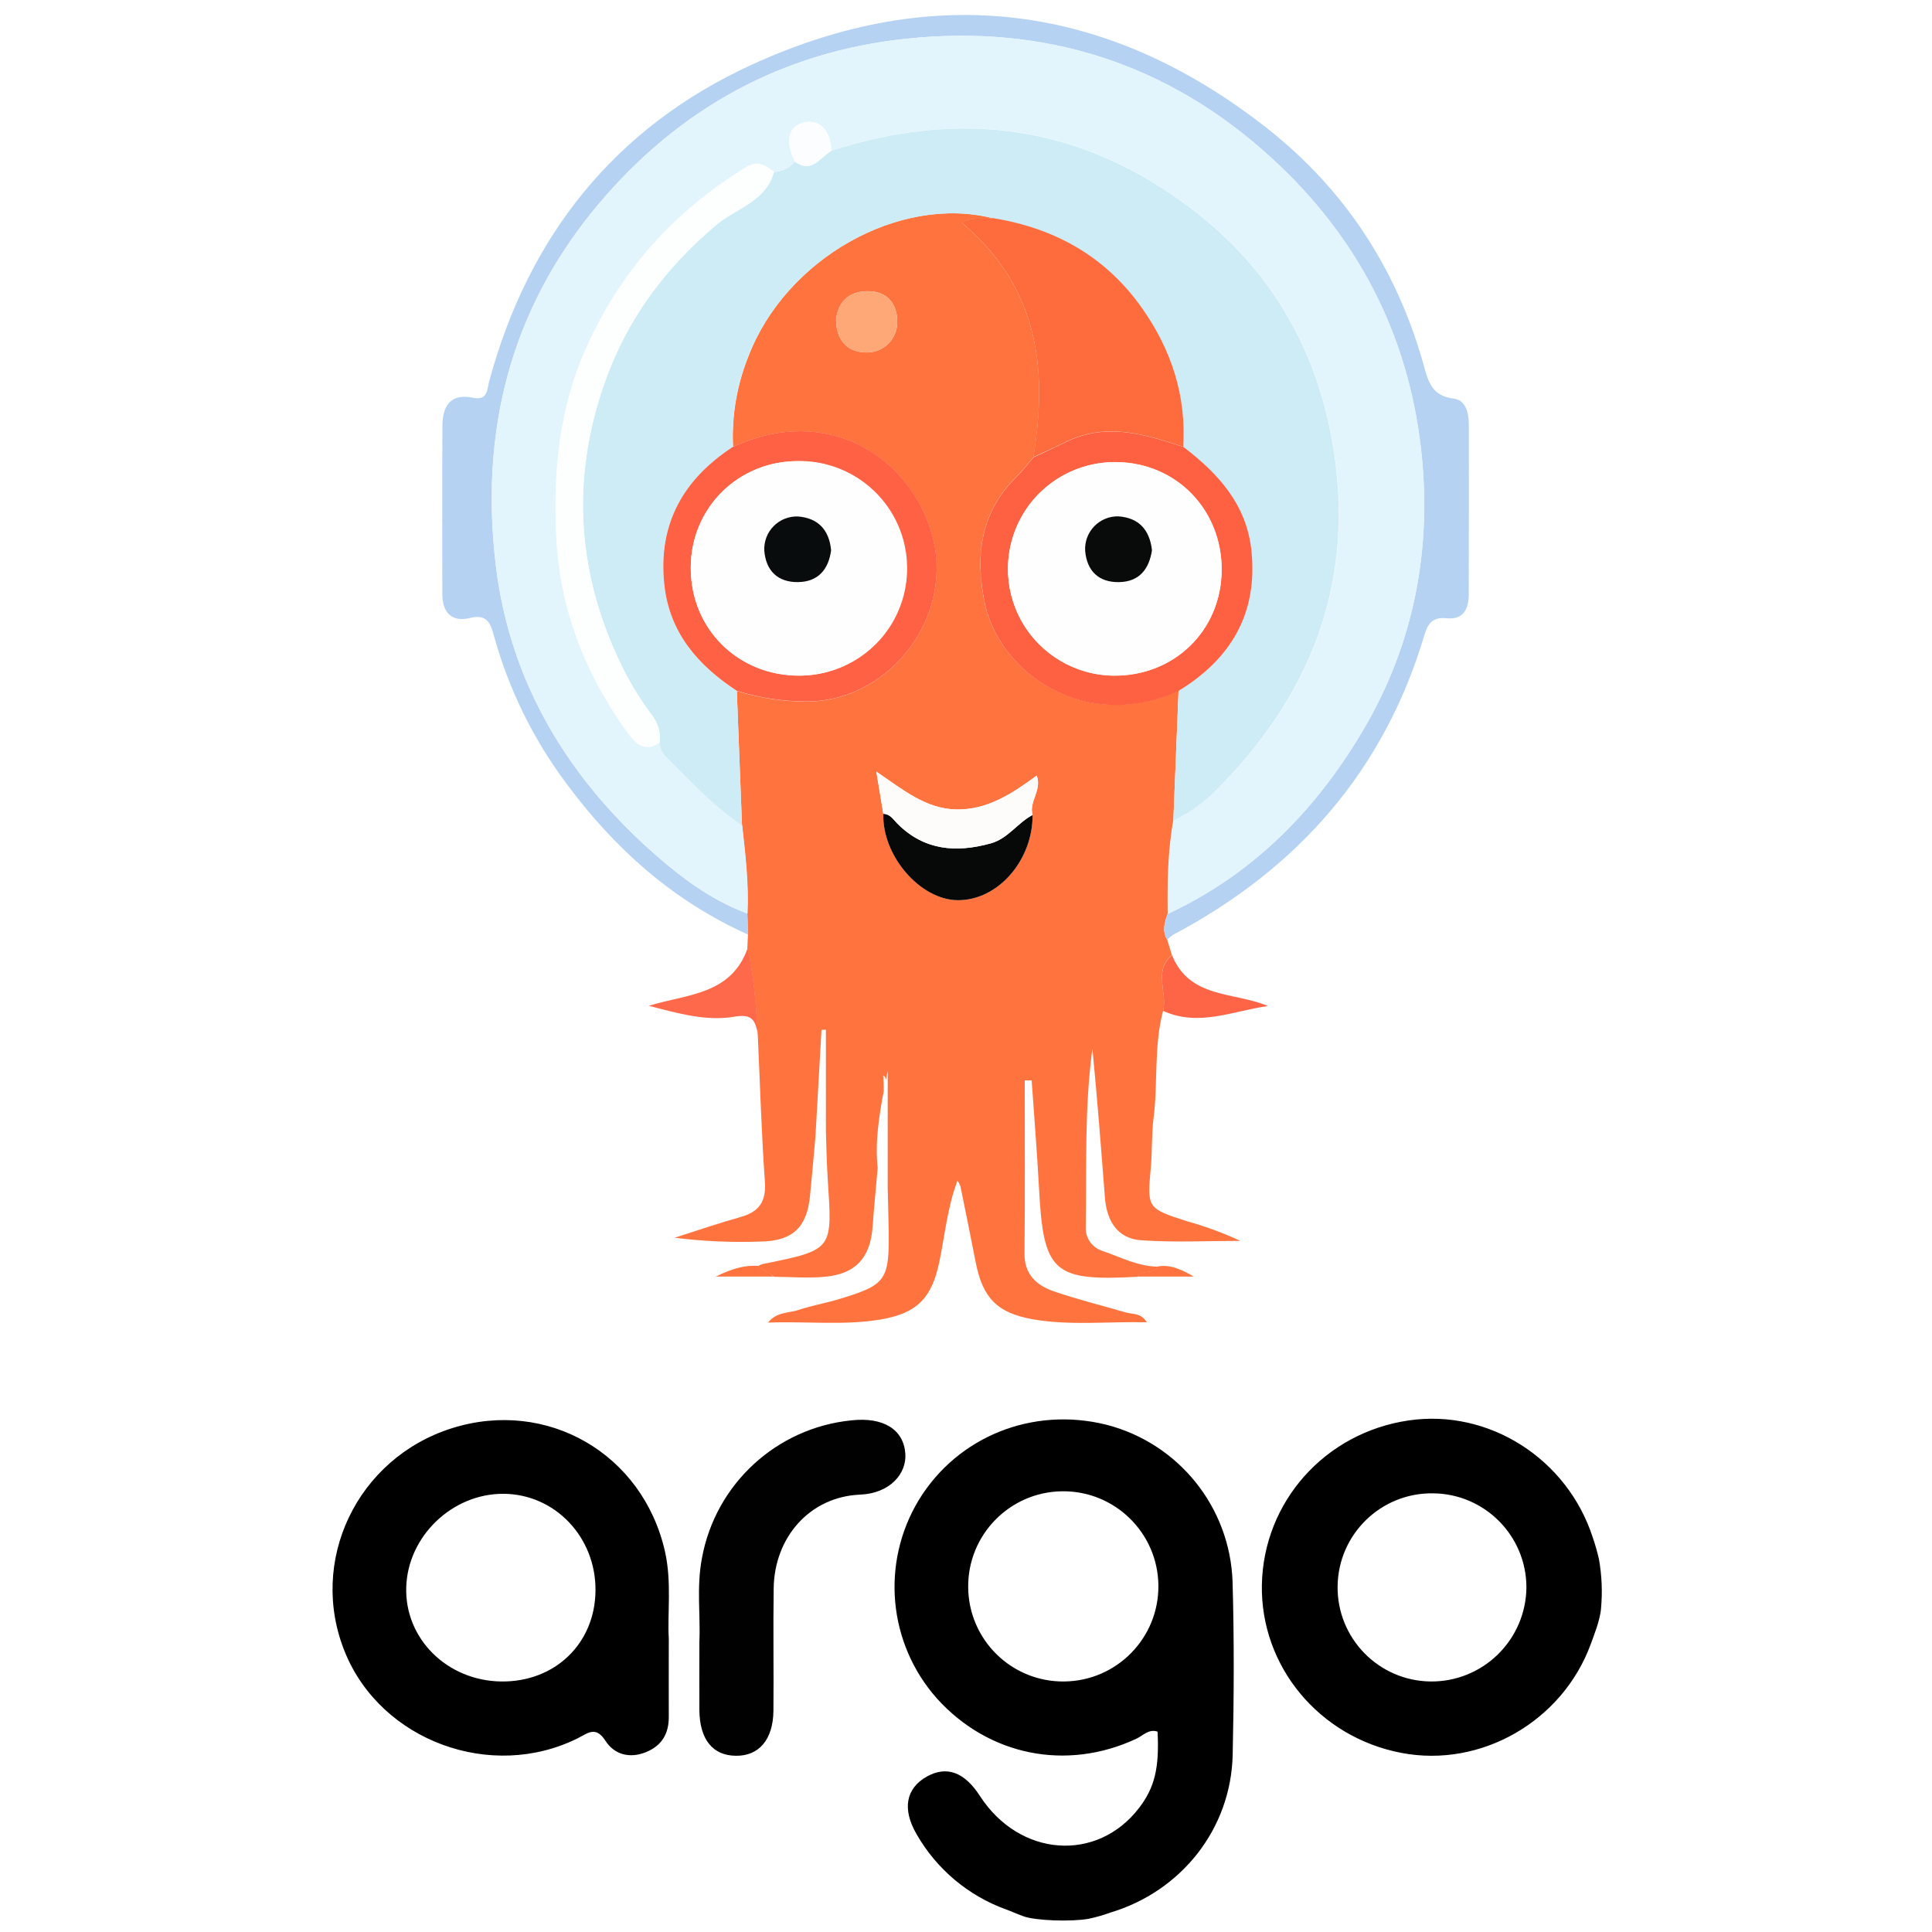
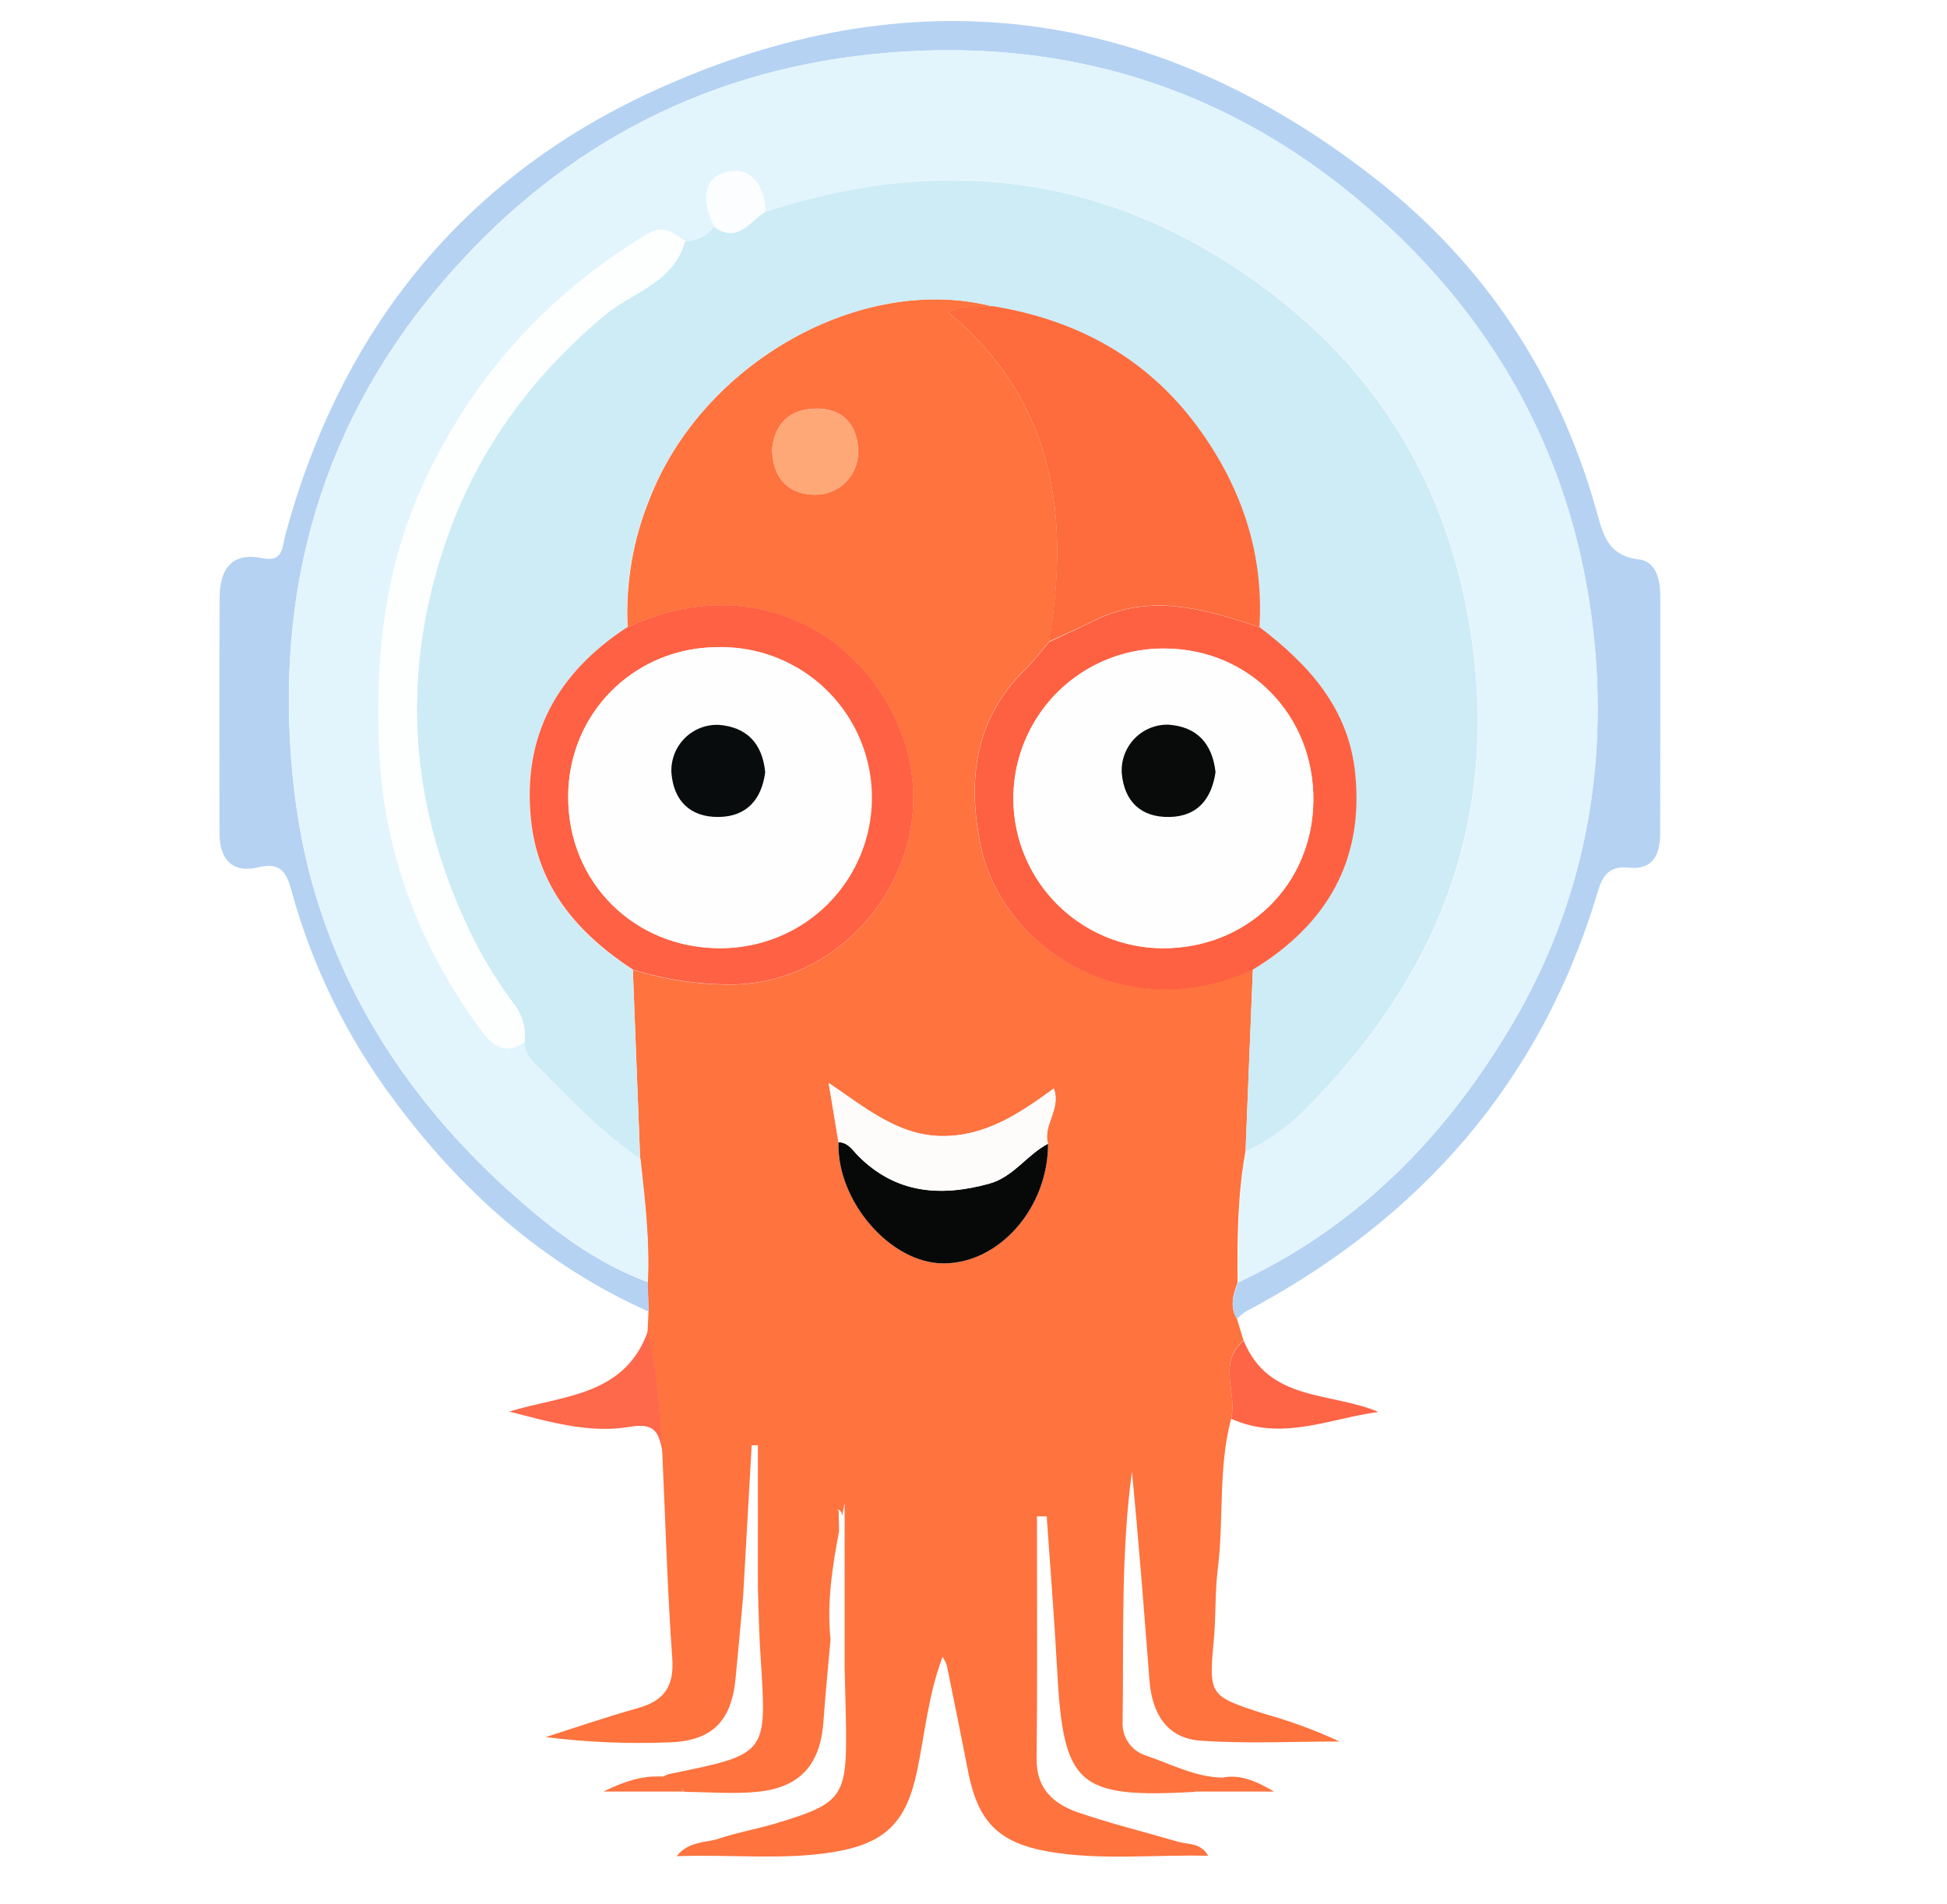
- <svg xmlns="http://www.w3.org/2000/svg" viewBox="0 0 128 128">
+ <svg xmlns="http://www.w3.org/2000/svg" viewBox="18.944 0 91.904 89.856" style="max-height: 500px" width="91.904" height="89.856">
  <path d="M73.281 94.387c-4.875-1.207-9.836.789-12.402 4.984a11.12 11.12 0 001.184 13.145c3.417 3.8 8.585 4.847 13.222 2.68.445-.208.824-.669 1.406-.47.125 2.391-.191 3.704-1.214 5.04-2.786 3.648-7.93 3.273-10.551-.774-1.028-1.59-2.2-2.02-3.516-1.293-1.39.778-1.652 2.145-.691 3.809a11.23 11.23 0 005.965 5.008c.453.168.394.168 1.086.43.789.308 3.222.386 4.351.179a10.29 10.29 0 001.438-.41c4.699-1.403 7.996-5.543 8.109-10.45.086-3.831.102-7.663-.008-11.495a11.13 11.13 0 00-8.379-10.383zm-9.136 10.789a6.301 6.301 0 116.363 6.226 6.272 6.272 0 01-4.473-1.793 6.277 6.277 0 01-1.89-4.433zm41.382-3.309c-1.687-5.222-6.886-8.543-12.21-7.758-5.536.813-9.614 5.391-9.715 10.899-.09 5.398 3.796 10.082 9.238 11.125 5.277 1.015 10.676-2.094 12.55-7.203.184-.512.63-1.598.684-2.387a12.25 12.25 0 00-.14-3.25 14.09 14.09 0 00-.407-1.426zm-10.757 9.535a6.233 6.233 0 01.164-12.465 6.238 6.238 0 016.195 6.231 6.282 6.282 0 01-1.887 4.437 6.27 6.27 0 01-4.472 1.797zm-50.715-8.617c-1.47-6.48-7.809-10.137-14.094-8.168-6.313 1.98-9.582 8.832-7.094 14.875 2.403 5.852 9.684 8.531 15.418 5.668.676-.34 1.184-.832 1.836.184.578.89 1.582 1.183 2.672.742 1.062-.43 1.523-1.234 1.516-2.348-.008-1.59 0-3.18 0-5.175-.102-1.66.207-3.743-.254-5.778zm-10.852 8.617c-3.578-.047-6.39-2.832-6.289-6.234.094-3.379 3.04-6.215 6.441-6.2 3.426.016 6.145 2.891 6.098 6.438-.039 3.492-2.695 6.043-6.25 5.996zm0 0" />
-   <path d="M59.98 96.297c-.12-1.606-1.472-2.426-3.57-2.195a11.2 11.2 0 00-9.906 9.136c-.367 1.922-.086 3.88-.168 5.492 0 1.735-.008 3.149 0 4.563.016 1.941.875 3.016 2.41 3.031 1.535.024 2.473-1.066 2.496-2.976.024-2.703-.023-5.414.016-8.118.047-3.378 2.387-6.066 5.726-6.207 1.985-.082 3.098-1.398 2.996-2.726zm0 0" fill="#010101" />
-   <path d="M58.523 71.27c.008 0 .012.02.012.066l.024.934c.046-.243.09-.48.14-.727-.035-.453-.394-.223-.176-.273zm19.571-25.512c-.008.008-.02.008-.028.015.008.008.02.016.028.02-.008-.004 0-.02 0-.035zM65.766 14.445v.004h.023c-.008 0-.016-.004-.023-.004zm0 0" fill="#fefefe" />
-   <path d="M76.246 77.332c.098-1.082.043-2.176.18-3.25.297-2.367.011-4.781.633-7.117.304-1.211-.672-2.625.582-3.688l-.313-1.027c-.351-.582-.172-1.148.035-1.715-.023-2.074 0-4.148.375-6.2.11-2.85.23-5.698.344-8.554-.008-.008-.023-.015-.031-.023-6.094 2.797-11.84-1.121-12.817-5.82-.64-3.086-.296-6.004 2.114-8.36.402-.394.746-.851 1.117-1.285.984-5.898.297-11.313-4.742-15.535.75-.434 1.43-.188 2.043-.301v-.008c-6.184-1.55-13.688 2.68-16.172 9.14a14.22 14.22 0 00-1.024 6.02c6.133-2.843 11.63.551 13.145 5.72 1.574 5.378-2.617 11.07-8.192 11.151a15.636 15.636 0 01-4.707-.699c.114 2.969.227 5.938.344 8.907.215 1.945.45 3.886.352 5.847.015.461.027.926.043 1.387-.016.305-.028.613-.043.926.453 1.863.55 3.78.691 5.691a1.09 1.09 0 01-.027-.148c.008.05.023.093.027.148.152 3.242.242 6.496.473 9.742.097 1.34-.39 2.012-1.63 2.356-1.46.41-2.898.902-4.347 1.367 1.91.238 3.836.324 5.758.25 2.066-.043 3.008-.961 3.207-3.012.129-1.305.242-2.61.36-3.918.136-2.363.269-4.734.402-7.097h.293v6.75c.035 1.02.05 2.05.117 3.07.3 4.77.441 4.738-4.309 5.7a1.761 1.761 0 00-.316.136c.285.183.566.37.852.566a.305.305 0 01.21.14c1.133.009 2.274.106 3.391 0 2.04-.19 3-1.28 3.148-3.304.09-1.297.223-2.594.336-3.894-.18-1.723.082-3.414.403-5.11-.008-.312-.016-.617-.02-.93 0-.046-.015-.074-.015-.07-.22.055.14-.176.18.278.034-.2.081-.403.117-.606v7.82c.023.918.05 1.829.066 2.743.039 3.32-.172 3.62-3.332 4.566-.875.262-1.785.418-2.649.707-.628.219-1.425.098-2.015.836 2.574-.094 4.984.195 7.379-.191 2.476-.403 3.46-1.403 3.968-3.82.372-1.774.528-3.602 1.208-5.403.078.125.14.254.195.39.344 1.676.683 3.364 1.012 5.044.464 2.347 1.418 3.347 3.804 3.765 2.469.426 4.969.133 7.528.195-.368-.628-.942-.523-1.403-.656-1.59-.465-3.207-.86-4.765-1.398-1.133-.395-1.95-1.117-1.934-2.512.04-3.82.016-7.637.016-11.457h.46c.165 2.395.36 4.781.489 7.176.289 5.535.945 6.137 6.504 5.832.312-.524 1.082-.11 1.37-.672-1.335-.008-2.5-.648-3.722-1.059a1.579 1.579 0 01-1.058-1.609c.058-3.926-.09-7.863.441-11.773.32 3.285.574 6.574.828 9.855.117 1.535.813 2.738 2.422 2.84 2.18.152 4.363.039 6.55.039a23.037 23.037 0 00-3.519-1.297c-2.672-.86-2.656-.867-2.41-3.582zm-16.8-55.965a2.002 2.002 0 01-1.985 1.985c-1.168.02-2.05-.653-2.07-2.172.125-1.106.746-1.86 2.058-1.887 1.395-.023 2.02.918 1.996 2.074zm8.968 32.625c.008 3.02-2.305 5.656-4.945 5.649-2.492-.008-5.035-2.95-4.946-5.723-.136-.82-.277-1.648-.464-2.797 1.785 1.215 3.28 2.461 5.289 2.508 2.05.035 3.664-1.016 5.34-2.246.359.984-.543 1.75-.274 2.61zm0 0" fill="#fe733e" />
-   <path d="M49.52 60.527c-.149-.054-.293-.12-.434-.172-2.043-.835-3.813-2.117-5.453-3.542-5.922-5.118-9.832-11.524-10.778-19.297-1.074-8.832.903-16.985 6.793-23.989 5.38-6.386 12.235-10.109 20.418-10.964 9.094-.95 17.262 1.593 24.137 7.874 5.738 5.239 9.086 11.727 9.945 19.356.73 6.5-.441 12.781-3.78 18.484-3.04 5.184-7.083 9.391-12.548 12.055-.152.074-.3.148-.449.219-.207.566-.394 1.133-.035 1.715.113-.125.246-.239.387-.336 8.257-4.371 13.984-10.867 16.664-19.91.23-.766.59-1.149 1.445-1.06 1.164.122 1.477-.655 1.477-1.624.007-3.723.011-7.441.007-11.16 0-.797-.191-1.68-1.02-1.77-1.523-.176-1.71-1.289-2.015-2.37-1.789-6.294-5.234-11.532-10.351-15.552C73.41.227 61.863-1.266 49.75 4.313c-9.004 4.14-14.738 11.324-17.336 20.937-.164.598-.09 1.309-1.105 1.098-1.446-.297-1.989.554-1.997 1.836-.023 3.722-.007 7.437-.007 11.16 0 1.238.625 1.894 1.82 1.601 1.094-.27 1.355.278 1.582 1.114a29.418 29.418 0 004.781 9.8c3.207 4.348 7.114 7.84 12.082 10.063-.015-.461-.03-.934-.05-1.395zm0 0" fill="#b5d2f3" />
-   <path d="M49.527 62.84c-1.105 3.094-4.043 3.02-6.543 3.797 1.88.484 3.79 1.043 5.668.722 1.121-.195 1.336.207 1.5.871.016.055.024.106.04.16.007.044.019.094.027.15-.14-1.919-.239-3.83-.692-5.7zm0 0" fill="#fe684b" />
-   <path d="M77.059 66.973c2.386 1.082 4.64-.008 6.945-.32-2.254-.958-5.172-.466-6.356-3.368-1.261 1.063-.285 2.477-.59 3.688zm0 0" fill="#fe6446" />
-   <path d="M47.43 84.574h3.847c-.066-.043-.14-.09-.207-.14-.285-.188-.566-.371-.851-.567-.844-.047-1.633.14-2.79.707zm27.914 0h3.742c-.758-.437-1.504-.812-2.371-.672-.29.57-1.067.153-1.371.672zm0 0" fill="#fe733e" />
-   <path d="M77.828 60.324c5.465-2.656 9.5-6.863 12.543-12.054 3.344-5.704 4.516-11.985 3.785-18.48-.86-7.642-4.199-14.13-9.945-19.36-6.875-6.274-15.043-8.825-24.137-7.867-8.176.847-15.039 4.578-20.418 10.964-5.898 7.004-7.867 15.157-6.793 23.989.946 7.78 4.856 14.18 10.778 19.297 1.648 1.425 3.418 2.714 5.453 3.542.14.06.281.118.433.172.094-1.96-.136-3.902-.351-5.847l-.45-.32c-1.511-1.098-2.812-2.45-4.117-3.778-.394-.402-.886-.746-.886-1.402-.88.636-1.516.195-2.028-.504-2.867-3.91-4.597-8.246-4.828-13.121-.207-4.313.18-8.504 1.992-12.54 2.305-5.124 5.848-9.042 10.606-11.953.808-.492 1.27-.05 1.828.317a1.902 1.902 0 001.383-.688l-.07-.156c-.477-1.008-.5-2.148.648-2.418 1.156-.273 1.812.664 1.82 1.88 8.633-2.833 16.656-1.684 23.903 3.843 5.414 4.133 8.515 9.676 9.464 16.433 1.223 8.688-1.714 15.895-7.773 21.989a10.479 10.479 0 01-2.43 1.851 11.36 11.36 0 01-.472.23c-.371 2.052-.395 4.126-.371 6.2.132-.07.273-.145.433-.219zm0 0" fill="#e2f5fc" />
-   <path d="M80.652 52.27c6.051-6.094 8.989-13.301 7.774-21.989-.946-6.765-4.051-12.308-9.465-16.433-7.242-5.528-15.277-6.668-23.898-3.844-.016.008-.032.023-.047.031-.68.434-1.207 1.363-2.184.781a1.594 1.594 0 01-.172-.109c-.34.414-.844.668-1.383.684-.02.09-.05.171-.082.261-.617 1.739-2.476 2.196-3.718 3.239-3.38 2.828-5.887 6.214-7.364 10.316-2.37 6.61-1.886 13.082 1.29 19.336a20.865 20.865 0 001.827 2.895c.375.496.547 1.117.477 1.734v.023c0 .649.492 1 .887 1.403 1.316 1.328 2.605 2.68 4.12 3.773.15.106.298.219.446.324-.113-2.968-.226-5.937-.344-8.906-.007 0-.007-.008-.015-.008-2.578-1.695-4.473-3.86-4.801-7.082-.41-3.972 1.258-6.914 4.512-9.054.015-.008.031-.024.043-.028a14.22 14.22 0 011.023-6.02c2.484-6.452 9.988-10.69 16.172-9.14.008 0 .016.004.023.008 4.102.664 7.473 2.535 9.891 5.976 1.93 2.75 2.93 5.79 2.723 9.176 2.328 1.766 4.207 3.84 4.511 6.906.41 4.125-1.351 7.137-4.816 9.243v.035c-.113 2.851-.234 5.699-.344 8.558a6.61 6.61 0 00.469-.234 9.937 9.937 0 002.445-1.855zm0 0" fill="#cdecf6" />
-   <path d="M70.605 29.281c2.56-1.261 5.043-.582 7.512.23.09.028.188.06.278.09.207-3.394-.793-6.43-2.723-9.175-2.418-3.438-5.79-5.313-9.89-5.977h-.024c-.613.121-1.29-.133-2.043.301 5.043 4.223 5.734 9.637 4.742 15.535.156-.074.305-.14.465-.215.574-.261 1.133-.515 1.683-.789zm0 0" fill="#fe6b3c" />
-   <path d="M82.914 36.516c-.305-3.067-2.187-5.141-4.512-6.907a7.625 7.625 0 00-.277-.09c-2.477-.812-4.953-1.492-7.512-.23-.55.273-1.117.535-1.68.797-.156.074-.304.14-.46.215-.371.426-.715.89-1.118 1.285-2.418 2.355-2.753 5.273-2.113 8.36.977 4.706 6.723 8.624 12.824 5.835.008-.008.02-.008.028-.015 3.469-2.114 5.238-5.133 4.82-9.25zm-9.121 8.242a7.076 7.076 0 01-6.106-3.602 7.078 7.078 0 01.086-7.086 7.08 7.08 0 016.188-3.457c3.969.032 7.008 3.157 6.977 7.172-.032 3.98-3.133 7.012-7.145 6.973zm0 0" fill="#fe6142" />
-   <path d="M48.52 29.629c-3.254 2.14-4.922 5.082-4.512 9.058.328 3.223 2.222 5.383 4.8 7.079.008 0 .008.007.016.007 1.524.473 3.114.707 4.707.7 5.567-.082 9.766-5.766 8.192-11.153-1.516-5.168-7.02-8.562-13.145-5.718a.276.276 0 00-.058.027zm4.445 15.129c-4.067.015-7.215-3.102-7.2-7.145.008-3.968 3.106-7.043 7.094-7.066a7.11 7.11 0 016.305 10.637 7.105 7.105 0 01-6.2 3.574zm0 0" fill="#fe6143" />
-   <path d="M59.46 54.574c-.273-.277-.476-.648-.937-.656-.09 2.773 2.446 5.715 4.946 5.723 2.648.007 4.953-2.63 4.945-5.649-1 .516-1.633 1.574-2.785 1.887-2.29.629-4.39.469-6.168-1.305zm0 0" fill="#070909" />
-   <path d="M68.688 51.383c-1.676 1.23-3.282 2.281-5.34 2.246-2.012-.04-3.504-1.293-5.29-2.508.196 1.149.329 1.969.465 2.797.461.016.664.379.938.656 1.77 1.774 3.879 1.934 6.168 1.305 1.152-.313 1.785-1.363 2.785-1.887-.27-.86.633-1.625.273-2.61zm0 0" fill="#fdfcfb" />
-   <path d="M57.45 19.3c-1.321.02-1.942.774-2.06 1.887.02 1.52.903 2.184 2.07 2.168a1.997 1.997 0 001.985-1.98c.024-1.164-.601-2.105-1.996-2.074zm0 0" fill="#fea777" />
-   <path d="M43.707 49.168a2.428 2.428 0 00-.477-1.738 21.238 21.238 0 01-1.828-2.895c-3.175-6.25-3.668-12.726-1.289-19.336 1.477-4.101 3.985-7.488 7.364-10.316 1.242-1.043 3.101-1.492 3.718-3.238a1.52 1.52 0 00.082-.258c-.558-.367-1.02-.809-1.824-.317-4.762 2.91-8.305 6.828-10.61 11.953-1.812 4.036-2.198 8.227-1.991 12.54.238 4.867 1.964 9.21 4.828 13.117.515.703 1.156 1.144 2.027.508zm0 0" fill="#fdfefe" />
-   <path d="M55.008 10.035c.015-.008.031-.023.047-.031-.016-1.215-.664-2.156-1.82-1.879-1.15.277-1.13 1.418-.65 2.418l.067.156c.055.04.11.078.172.114.977.585 1.504-.352 2.184-.778zm0 0" fill="#fbfdfe" />
-   <path d="M80.938 37.79c.03-4.005-3.008-7.13-6.977-7.169a7.071 7.071 0 00-6.188 3.457 7.078 7.078 0 00-.085 7.086 7.076 7.076 0 006.105 3.602c4.012.03 7.113-3 7.144-6.977zm-6.797.776c-1.34.024-2.125-.738-2.246-2.058-.036-.606.183-1.2.605-1.637a2.151 2.151 0 011.613-.66c1.313.098 2.051.863 2.207 2.238-.18 1.223-.804 2.094-2.18 2.117zM52.86 30.555a7.015 7.015 0 00-7.094 7.066c-.008 4.043 3.132 7.16 7.199 7.145a7.105 7.105 0 10-.106-14.211zm.007 8.011c-1.328.016-2.125-.746-2.23-2.082a2.16 2.16 0 01.62-1.629 2.15 2.15 0 011.626-.636c1.297.11 2.058.863 2.18 2.238-.165 1.258-.852 2.094-2.196 2.11zm0 0" fill="#fefefe" />
-   <path d="M74.113 34.21a2.162 2.162 0 00-1.617.657 2.167 2.167 0 00-.601 1.64c.12 1.329.906 2.083 2.246 2.06 1.367-.024 2-.895 2.18-2.118-.157-1.375-.895-2.14-2.208-2.238zm0 0" fill="#090b0b" />
-   <path d="M52.883 34.219a2.15 2.15 0 00-1.625.636 2.16 2.16 0 00-.621 1.63c.105 1.335.902 2.097 2.23 2.081 1.344-.015 2.031-.851 2.196-2.109-.13-1.383-.891-2.133-2.18-2.238zm0 0" fill="#090c0c" />
+   <path fill="#010101" d="M59.98 96.297c-.12-1.606-1.472-2.426-3.57-2.195a11.2 11.2 0 00-9.906 9.136c-.367 1.922-.086 3.88-.168 5.492 0 1.735-.008 3.149 0 4.563.016 1.941.875 3.016 2.41 3.031 1.535.024 2.473-1.066 2.496-2.976.024-2.703-.023-5.414.016-8.118.047-3.378 2.387-6.066 5.726-6.207 1.985-.082 3.098-1.398 2.996-2.726zm0 0" />
+   <path fill="#fefefe" d="M58.523 71.27c.008 0 .012.02.012.066l.024.934c.046-.243.09-.48.14-.727-.035-.453-.394-.223-.176-.273zm19.571-25.512c-.008.008-.02.008-.028.015.008.008.02.016.028.02-.008-.004 0-.02 0-.035zM65.766 14.445v.004h.023c-.008 0-.016-.004-.023-.004zm0 0" />
+   <path fill="#fe733e" d="M76.246 77.332c.098-1.082.043-2.176.18-3.25.297-2.367.011-4.781.633-7.117.304-1.211-.672-2.625.582-3.688l-.313-1.027c-.351-.582-.172-1.148.035-1.715-.023-2.074 0-4.148.375-6.2.11-2.85.23-5.698.344-8.554-.008-.008-.023-.015-.031-.023-6.094 2.797-11.84-1.121-12.817-5.82-.64-3.086-.296-6.004 2.114-8.36.402-.394.746-.851 1.117-1.285.984-5.898.297-11.313-4.742-15.535.75-.434 1.43-.188 2.043-.301v-.008c-6.184-1.55-13.688 2.68-16.172 9.14a14.22 14.22 0 00-1.024 6.02c6.133-2.843 11.63.551 13.145 5.72 1.574 5.378-2.617 11.07-8.192 11.151a15.636 15.636 0 01-4.707-.699c.114 2.969.227 5.938.344 8.907.215 1.945.45 3.886.352 5.847.015.461.027.926.043 1.387-.016.305-.028.613-.043.926.453 1.863.55 3.78.691 5.691a1.09 1.09 0 01-.027-.148c.008.05.023.093.027.148.152 3.242.242 6.496.473 9.742.097 1.34-.39 2.012-1.63 2.356-1.46.41-2.898.902-4.347 1.367 1.91.238 3.836.324 5.758.25 2.066-.043 3.008-.961 3.207-3.012.129-1.305.242-2.61.36-3.918.136-2.363.269-4.734.402-7.097h.293v6.75c.035 1.02.05 2.05.117 3.07.3 4.77.441 4.738-4.309 5.7a1.761 1.761 0 00-.316.136c.285.183.566.37.852.566a.305.305 0 01.21.14c1.133.009 2.274.106 3.391 0 2.04-.19 3-1.28 3.148-3.304.09-1.297.223-2.594.336-3.894-.18-1.723.082-3.414.403-5.11-.008-.312-.016-.617-.02-.93 0-.046-.015-.074-.015-.07-.22.055.14-.176.18.278.034-.2.081-.403.117-.606v7.82c.023.918.05 1.829.066 2.743.039 3.32-.172 3.62-3.332 4.566-.875.262-1.785.418-2.649.707-.628.219-1.425.098-2.015.836 2.574-.094 4.984.195 7.379-.191 2.476-.403 3.46-1.403 3.968-3.82.372-1.774.528-3.602 1.208-5.403.078.125.14.254.195.39.344 1.676.683 3.364 1.012 5.044.464 2.347 1.418 3.347 3.804 3.765 2.469.426 4.969.133 7.528.195-.368-.628-.942-.523-1.403-.656-1.59-.465-3.207-.86-4.765-1.398-1.133-.395-1.95-1.117-1.934-2.512.04-3.82.016-7.637.016-11.457h.46c.165 2.395.36 4.781.489 7.176.289 5.535.945 6.137 6.504 5.832.312-.524 1.082-.11 1.37-.672-1.335-.008-2.5-.648-3.722-1.059a1.579 1.579 0 01-1.058-1.609c.058-3.926-.09-7.863.441-11.773.32 3.285.574 6.574.828 9.855.117 1.535.813 2.738 2.422 2.84 2.18.152 4.363.039 6.55.039a23.037 23.037 0 00-3.519-1.297c-2.672-.86-2.656-.867-2.41-3.582zm-16.8-55.965a2.002 2.002 0 01-1.985 1.985c-1.168.02-2.05-.653-2.07-2.172.125-1.106.746-1.86 2.058-1.887 1.395-.023 2.02.918 1.996 2.074zm8.968 32.625c.008 3.02-2.305 5.656-4.945 5.649-2.492-.008-5.035-2.95-4.946-5.723-.136-.82-.277-1.648-.464-2.797 1.785 1.215 3.28 2.461 5.289 2.508 2.05.035 3.664-1.016 5.34-2.246.359.984-.543 1.75-.274 2.61zm0 0" />
+   <path fill="#b5d2f3" d="M49.52 60.527c-.149-.054-.293-.12-.434-.172-2.043-.835-3.813-2.117-5.453-3.542-5.922-5.118-9.832-11.524-10.778-19.297-1.074-8.832.903-16.985 6.793-23.989 5.38-6.386 12.235-10.109 20.418-10.964 9.094-.95 17.262 1.593 24.137 7.874 5.738 5.239 9.086 11.727 9.945 19.356.73 6.5-.441 12.781-3.78 18.484-3.04 5.184-7.083 9.391-12.548 12.055-.152.074-.3.148-.449.219-.207.566-.394 1.133-.035 1.715.113-.125.246-.239.387-.336 8.257-4.371 13.984-10.867 16.664-19.91.23-.766.59-1.149 1.445-1.06 1.164.122 1.477-.655 1.477-1.624.007-3.723.011-7.441.007-11.16 0-.797-.191-1.68-1.02-1.77-1.523-.176-1.71-1.289-2.015-2.37-1.789-6.294-5.234-11.532-10.351-15.552C73.41.227 61.863-1.266 49.75 4.313c-9.004 4.14-14.738 11.324-17.336 20.937-.164.598-.09 1.309-1.105 1.098-1.446-.297-1.989.554-1.997 1.836-.023 3.722-.007 7.437-.007 11.16 0 1.238.625 1.894 1.82 1.601 1.094-.27 1.355.278 1.582 1.114a29.418 29.418 0 004.781 9.8c3.207 4.348 7.114 7.84 12.082 10.063-.015-.461-.03-.934-.05-1.395zm0 0" />
+   <path fill="#fe684b" d="M49.527 62.84c-1.105 3.094-4.043 3.02-6.543 3.797 1.88.484 3.79 1.043 5.668.722 1.121-.195 1.336.207 1.5.871.016.055.024.106.04.16.007.044.019.094.027.15-.14-1.919-.239-3.83-.692-5.7zm0 0" />
+   <path fill="#fe6446" d="M77.059 66.973c2.386 1.082 4.64-.008 6.945-.32-2.254-.958-5.172-.466-6.356-3.368-1.261 1.063-.285 2.477-.59 3.688zm0 0" />
+   <path fill="#fe733e" d="M47.43 84.574h3.847c-.066-.043-.14-.09-.207-.14-.285-.188-.566-.371-.851-.567-.844-.047-1.633.14-2.79.707zm27.914 0h3.742c-.758-.437-1.504-.812-2.371-.672-.29.57-1.067.153-1.371.672zm0 0" />
+   <path fill="#e2f5fc" d="M77.828 60.324c5.465-2.656 9.5-6.863 12.543-12.054 3.344-5.704 4.516-11.985 3.785-18.48-.86-7.642-4.199-14.13-9.945-19.36-6.875-6.274-15.043-8.825-24.137-7.867-8.176.847-15.039 4.578-20.418 10.964-5.898 7.004-7.867 15.157-6.793 23.989.946 7.78 4.856 14.18 10.778 19.297 1.648 1.425 3.418 2.714 5.453 3.542.14.06.281.118.433.172.094-1.96-.136-3.902-.351-5.847l-.45-.32c-1.511-1.098-2.812-2.45-4.117-3.778-.394-.402-.886-.746-.886-1.402-.88.636-1.516.195-2.028-.504-2.867-3.91-4.597-8.246-4.828-13.121-.207-4.313.18-8.504 1.992-12.54 2.305-5.124 5.848-9.042 10.606-11.953.808-.492 1.27-.05 1.828.317a1.902 1.902 0 001.383-.688l-.07-.156c-.477-1.008-.5-2.148.648-2.418 1.156-.273 1.812.664 1.82 1.88 8.633-2.833 16.656-1.684 23.903 3.843 5.414 4.133 8.515 9.676 9.464 16.433 1.223 8.688-1.714 15.895-7.773 21.989a10.479 10.479 0 01-2.43 1.851 11.36 11.36 0 01-.472.23c-.371 2.052-.395 4.126-.371 6.2.132-.07.273-.145.433-.219zm0 0" />
+   <path fill="#cdecf6" d="M80.652 52.27c6.051-6.094 8.989-13.301 7.774-21.989-.946-6.765-4.051-12.308-9.465-16.433-7.242-5.528-15.277-6.668-23.898-3.844-.016.008-.032.023-.047.031-.68.434-1.207 1.363-2.184.781a1.594 1.594 0 01-.172-.109c-.34.414-.844.668-1.383.684-.02.09-.05.171-.082.261-.617 1.739-2.476 2.196-3.718 3.239-3.38 2.828-5.887 6.214-7.364 10.316-2.37 6.61-1.886 13.082 1.29 19.336a20.865 20.865 0 001.827 2.895c.375.496.547 1.117.477 1.734v.023c0 .649.492 1 .887 1.403 1.316 1.328 2.605 2.68 4.12 3.773.15.106.298.219.446.324-.113-2.968-.226-5.937-.344-8.906-.007 0-.007-.008-.015-.008-2.578-1.695-4.473-3.86-4.801-7.082-.41-3.972 1.258-6.914 4.512-9.054.015-.008.031-.024.043-.028a14.22 14.22 0 011.023-6.02c2.484-6.452 9.988-10.69 16.172-9.14.008 0 .016.004.023.008 4.102.664 7.473 2.535 9.891 5.976 1.93 2.75 2.93 5.79 2.723 9.176 2.328 1.766 4.207 3.84 4.511 6.906.41 4.125-1.351 7.137-4.816 9.243v.035c-.113 2.851-.234 5.699-.344 8.558a6.61 6.61 0 00.469-.234 9.937 9.937 0 002.445-1.855zm0 0" />
+   <path fill="#fe6b3c" d="M70.605 29.281c2.56-1.261 5.043-.582 7.512.23.09.028.188.06.278.09.207-3.394-.793-6.43-2.723-9.175-2.418-3.438-5.79-5.313-9.89-5.977h-.024c-.613.121-1.29-.133-2.043.301 5.043 4.223 5.734 9.637 4.742 15.535.156-.074.305-.14.465-.215.574-.261 1.133-.515 1.683-.789zm0 0" />
+   <path fill="#fe6142" d="M82.914 36.516c-.305-3.067-2.187-5.141-4.512-6.907a7.625 7.625 0 00-.277-.09c-2.477-.812-4.953-1.492-7.512-.23-.55.273-1.117.535-1.68.797-.156.074-.304.14-.46.215-.371.426-.715.89-1.118 1.285-2.418 2.355-2.753 5.273-2.113 8.36.977 4.706 6.723 8.624 12.824 5.835.008-.008.02-.008.028-.015 3.469-2.114 5.238-5.133 4.82-9.25zm-9.121 8.242a7.076 7.076 0 01-6.106-3.602 7.078 7.078 0 01.086-7.086 7.08 7.08 0 016.188-3.457c3.969.032 7.008 3.157 6.977 7.172-.032 3.98-3.133 7.012-7.145 6.973zm0 0" />
+   <path fill="#fe6143" d="M48.52 29.629c-3.254 2.14-4.922 5.082-4.512 9.058.328 3.223 2.222 5.383 4.8 7.079.008 0 .008.007.016.007 1.524.473 3.114.707 4.707.7 5.567-.082 9.766-5.766 8.192-11.153-1.516-5.168-7.02-8.562-13.145-5.718a.276.276 0 00-.058.027zm4.445 15.129c-4.067.015-7.215-3.102-7.2-7.145.008-3.968 3.106-7.043 7.094-7.066a7.11 7.11 0 016.305 10.637 7.105 7.105 0 01-6.2 3.574zm0 0" />
+   <path fill="#070909" d="M59.46 54.574c-.273-.277-.476-.648-.937-.656-.09 2.773 2.446 5.715 4.946 5.723 2.648.007 4.953-2.63 4.945-5.649-1 .516-1.633 1.574-2.785 1.887-2.29.629-4.39.469-6.168-1.305zm0 0" />
+   <path fill="#fdfcfb" d="M68.688 51.383c-1.676 1.23-3.282 2.281-5.34 2.246-2.012-.04-3.504-1.293-5.29-2.508.196 1.149.329 1.969.465 2.797.461.016.664.379.938.656 1.77 1.774 3.879 1.934 6.168 1.305 1.152-.313 1.785-1.363 2.785-1.887-.27-.86.633-1.625.273-2.61zm0 0" />
+   <path fill="#fea777" d="M57.45 19.3c-1.321.02-1.942.774-2.06 1.887.02 1.52.903 2.184 2.07 2.168a1.997 1.997 0 001.985-1.98c.024-1.164-.601-2.105-1.996-2.074zm0 0" />
+   <path fill="#fdfefe" d="M43.707 49.168a2.428 2.428 0 00-.477-1.738 21.238 21.238 0 01-1.828-2.895c-3.175-6.25-3.668-12.726-1.289-19.336 1.477-4.101 3.985-7.488 7.364-10.316 1.242-1.043 3.101-1.492 3.718-3.238a1.52 1.52 0 00.082-.258c-.558-.367-1.02-.809-1.824-.317-4.762 2.91-8.305 6.828-10.61 11.953-1.812 4.036-2.198 8.227-1.991 12.54.238 4.867 1.964 9.21 4.828 13.117.515.703 1.156 1.144 2.027.508zm0 0" />
+   <path fill="#fbfdfe" d="M55.008 10.035c.015-.008.031-.023.047-.031-.016-1.215-.664-2.156-1.82-1.879-1.15.277-1.13 1.418-.65 2.418l.067.156c.055.04.11.078.172.114.977.585 1.504-.352 2.184-.778zm0 0" />
+   <path fill="#fefefe" d="M80.938 37.79c.03-4.005-3.008-7.13-6.977-7.169a7.071 7.071 0 00-6.188 3.457 7.078 7.078 0 00-.085 7.086 7.076 7.076 0 006.105 3.602c4.012.03 7.113-3 7.144-6.977zm-6.797.776c-1.34.024-2.125-.738-2.246-2.058-.036-.606.183-1.2.605-1.637a2.151 2.151 0 011.613-.66c1.313.098 2.051.863 2.207 2.238-.18 1.223-.804 2.094-2.18 2.117zM52.86 30.555a7.015 7.015 0 00-7.094 7.066c-.008 4.043 3.132 7.16 7.199 7.145a7.105 7.105 0 10-.106-14.211zm.007 8.011c-1.328.016-2.125-.746-2.23-2.082a2.16 2.16 0 01.62-1.629 2.15 2.15 0 011.626-.636c1.297.11 2.058.863 2.18 2.238-.165 1.258-.852 2.094-2.196 2.11zm0 0" />
+   <path fill="#090b0b" d="M74.113 34.21a2.162 2.162 0 00-1.617.657 2.167 2.167 0 00-.601 1.64c.12 1.329.906 2.083 2.246 2.06 1.367-.024 2-.895 2.18-2.118-.157-1.375-.895-2.14-2.208-2.238zm0 0" />
+   <path fill="#090c0c" d="M52.883 34.219a2.15 2.15 0 00-1.625.636 2.16 2.16 0 00-.621 1.63c.105 1.335.902 2.097 2.23 2.081 1.344-.015 2.031-.851 2.196-2.109-.13-1.383-.891-2.133-2.18-2.238zm0 0" />
</svg>
